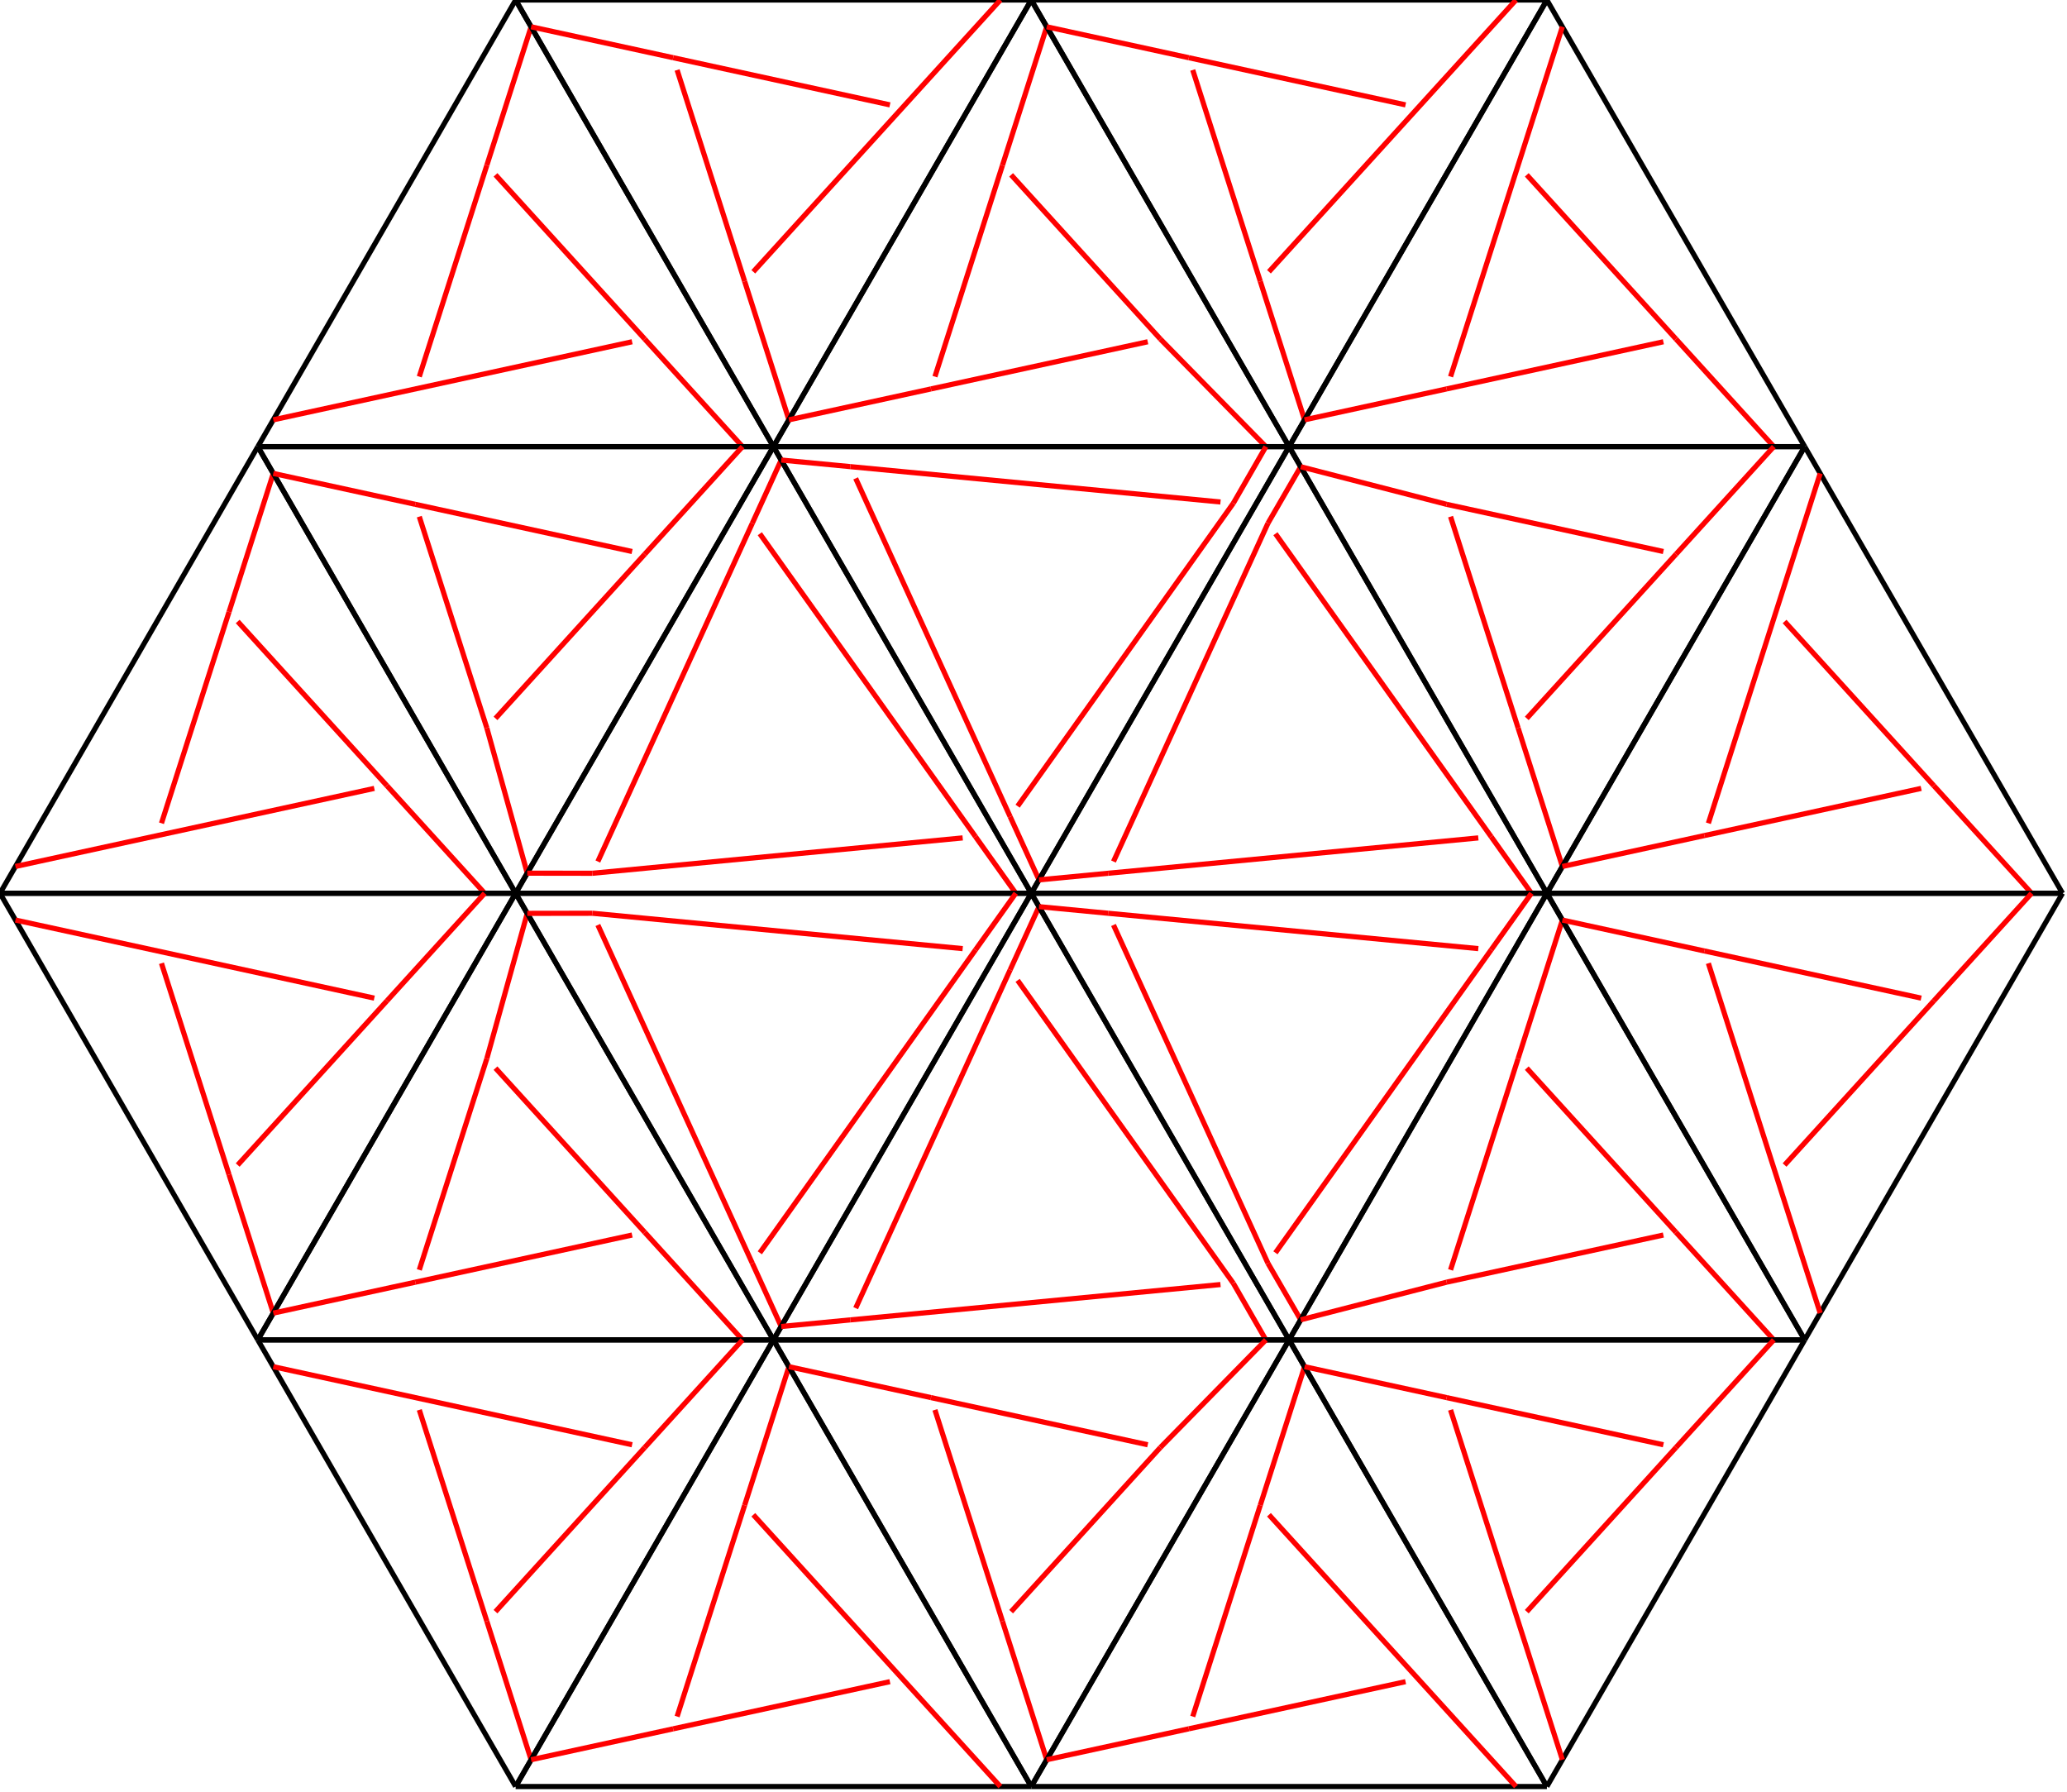
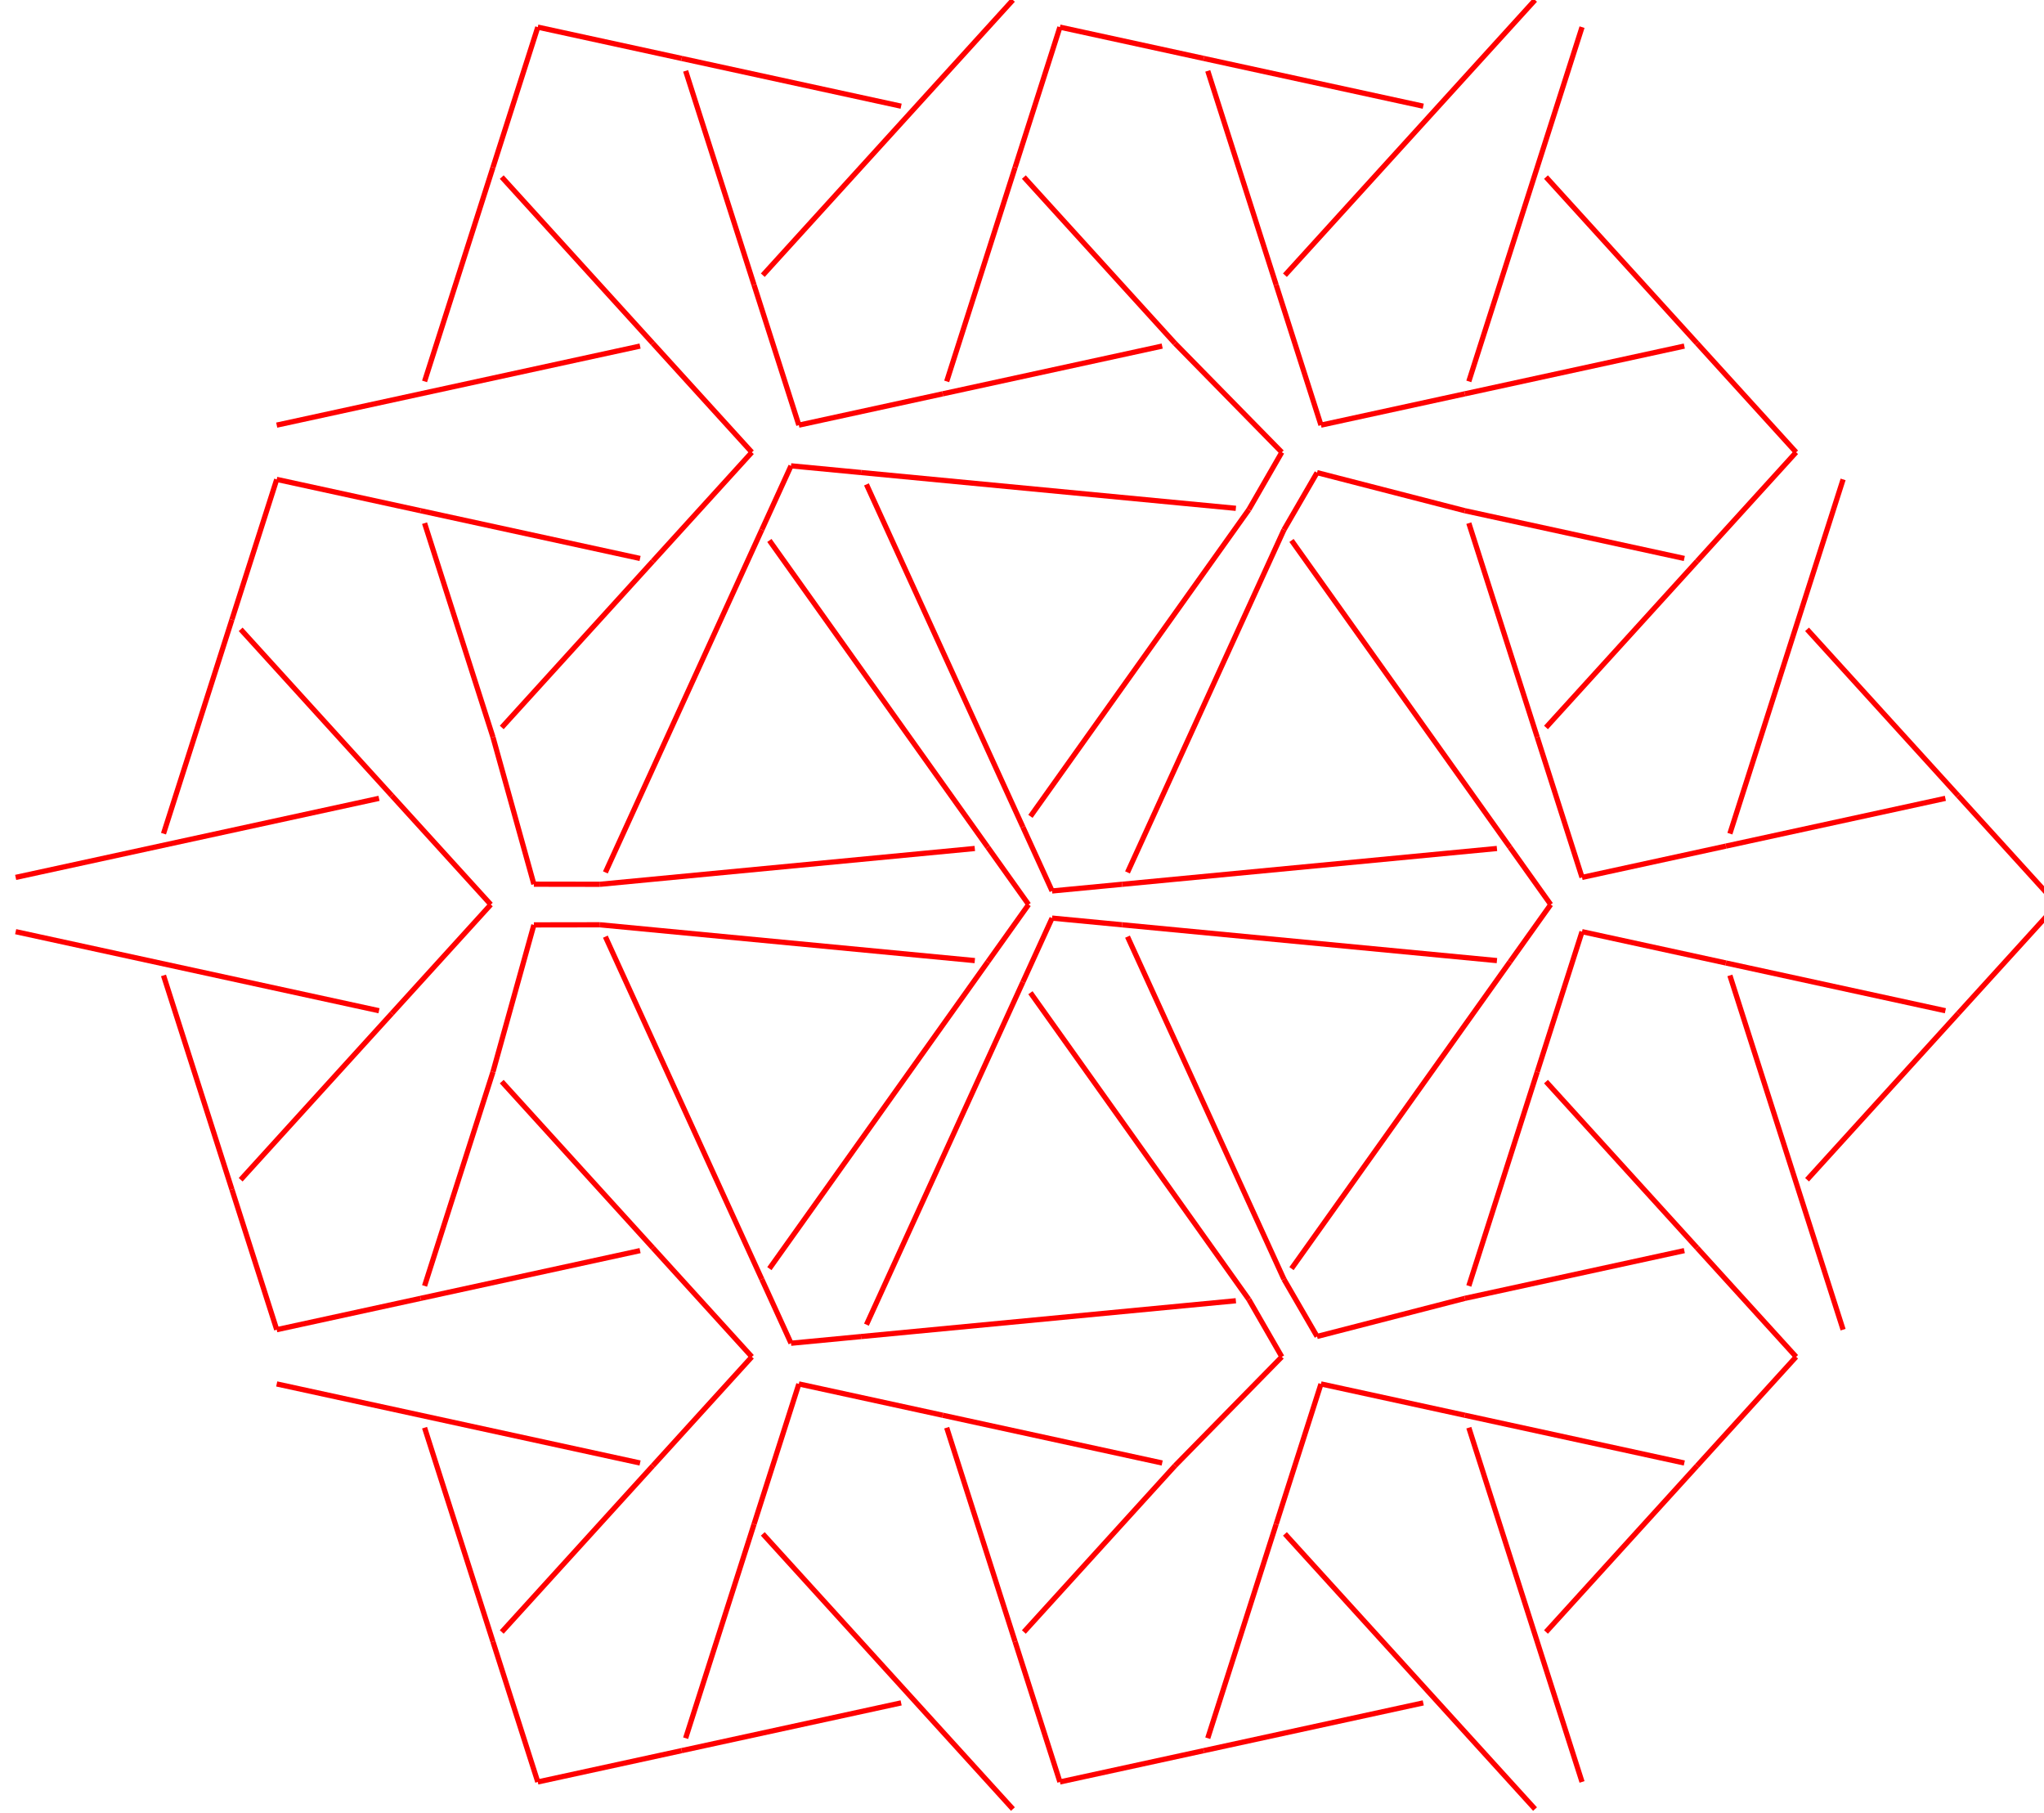
<svg xmlns="http://www.w3.org/2000/svg" baseProfile="tiny" height="100%" version="1.2" width="100%">
  <defs />
-   <line stroke="rgb(0%,0%,0%)" x1="50.0" x2="100.0" y1="86.603" y2="173.205" />
-   <line stroke="rgb(0%,0%,0%)" x1="100.0" x2="0.0" y1="173.205" y2="173.205" />
-   <line stroke="rgb(0%,0%,0%)" x1="0.0" x2="50.0" y1="173.205" y2="86.603" />
  <line stroke="rgb(100%,0%,0%)" x1="44.414" x2="31.316" y1="118.659" y2="159.633" />
  <line stroke="rgb(100%,0%,0%)" x1="75.032" x2="46.096" y1="152.339" y2="120.508" />
  <line stroke="rgb(100%,0%,0%)" x1="3.0" x2="72.589" y1="168.009" y2="152.871" />
  <line stroke="rgb(100%,0%,0%)" x1="75.032" x2="94.0" y1="152.339" y2="173.205" />
  <line stroke="rgb(100%,0%,0%)" x1="44.414" x2="53.0" y1="118.659" y2="91.799" />
-   <line stroke="rgb(0%,0%,0%)" x1="100.0" x2="0.0" y1="173.205" y2="173.205" />
-   <line stroke="rgb(0%,0%,0%)" x1="0.0" x2="50.0" y1="173.205" y2="259.808" />
-   <line stroke="rgb(0%,0%,0%)" x1="50.0" x2="100.0" y1="259.808" y2="173.205" />
  <line stroke="rgb(100%,0%,0%)" x1="75.032" x2="46.096" y1="194.071" y2="225.902" />
  <line stroke="rgb(100%,0%,0%)" x1="3.0" x2="72.589" y1="178.401" y2="193.539" />
  <line stroke="rgb(100%,0%,0%)" x1="44.414" x2="31.316" y1="227.752" y2="186.777" />
  <line stroke="rgb(100%,0%,0%)" x1="44.414" x2="53.0" y1="227.752" y2="254.612" />
  <line stroke="rgb(100%,0%,0%)" x1="75.032" x2="94.0" y1="194.071" y2="173.205" />
-   <line stroke="rgb(0%,0%,0%)" x1="100.0" x2="150.0" y1="173.205" y2="259.808" />
-   <line stroke="rgb(0%,0%,0%)" x1="150.0" x2="50.0" y1="259.808" y2="259.808" />
-   <line stroke="rgb(0%,0%,0%)" x1="50.0" x2="100.0" y1="259.808" y2="173.205" />
  <line stroke="rgb(100%,0%,0%)" x1="94.414" x2="81.316" y1="205.261" y2="246.236" />
  <line stroke="rgb(100%,0%,0%)" x1="125.032" x2="96.096" y1="238.942" y2="207.111" />
  <line stroke="rgb(100%,0%,0%)" x1="80.554" x2="122.589" y1="248.617" y2="239.473" />
  <line stroke="rgb(100%,0%,0%)" x1="80.554" x2="53.0" y1="248.617" y2="254.612" />
  <line stroke="rgb(100%,0%,0%)" x1="125.032" x2="144.0" y1="238.942" y2="259.808" />
  <line stroke="rgb(100%,0%,0%)" x1="94.414" x2="102.25" y1="205.261" y2="177.102" />
-   <line stroke="rgb(0%,0%,0%)" x1="150.0" x2="50.0" y1="259.808" y2="259.808" />
-   <line stroke="rgb(0%,0%,0%)" x1="50.0" x2="100.0" y1="259.808" y2="346.41" />
-   <line stroke="rgb(0%,0%,0%)" x1="100.0" x2="150.0" y1="346.41" y2="259.808" />
  <line stroke="rgb(100%,0%,0%)" x1="125.032" x2="96.096" y1="280.673" y2="312.504" />
  <line stroke="rgb(100%,0%,0%)" x1="53.0" x2="122.589" y1="265.004" y2="280.142" />
  <line stroke="rgb(100%,0%,0%)" x1="94.414" x2="81.316" y1="314.354" y2="273.379" />
  <line stroke="rgb(100%,0%,0%)" x1="94.414" x2="103.0" y1="314.354" y2="341.214" />
  <line stroke="rgb(100%,0%,0%)" x1="125.032" x2="144.0" y1="280.673" y2="259.808" />
-   <line stroke="rgb(0%,0%,0%)" x1="150.0" x2="200.0" y1="259.808" y2="346.41" />
-   <line stroke="rgb(0%,0%,0%)" x1="200.0" x2="100.0" y1="346.41" y2="346.41" />
-   <line stroke="rgb(0%,0%,0%)" x1="100.0" x2="150.0" y1="346.41" y2="259.808" />
  <line stroke="rgb(100%,0%,0%)" x1="144.414" x2="131.316" y1="291.864" y2="332.839" />
  <line stroke="rgb(100%,0%,0%)" x1="194.0" x2="146.095" y1="346.41" y2="293.714" />
  <line stroke="rgb(100%,0%,0%)" x1="130.554" x2="172.589" y1="335.22" y2="326.076" />
  <line stroke="rgb(100%,0%,0%)" x1="130.554" x2="103.0" y1="335.22" y2="341.214" />
  <line stroke="rgb(100%,0%,0%)" x1="144.414" x2="153.0" y1="291.864" y2="265.004" />
-   <line stroke="rgb(0%,0%,0%)" x1="100.0" x2="150.0" y1="0.0" y2="86.603" />
-   <line stroke="rgb(0%,0%,0%)" x1="150.0" x2="50.0" y1="86.603" y2="86.603" />
-   <line stroke="rgb(0%,0%,0%)" x1="50.0" x2="100.0" y1="86.603" y2="0.0" />
  <line stroke="rgb(100%,0%,0%)" x1="94.414" x2="81.316" y1="32.056" y2="73.031" />
  <line stroke="rgb(100%,0%,0%)" x1="125.032" x2="96.096" y1="65.737" y2="33.906" />
  <line stroke="rgb(100%,0%,0%)" x1="53.0" x2="122.589" y1="81.406" y2="66.268" />
  <line stroke="rgb(100%,0%,0%)" x1="125.032" x2="144.0" y1="65.737" y2="86.603" />
  <line stroke="rgb(100%,0%,0%)" x1="94.414" x2="103.0" y1="32.056" y2="5.196" />
-   <line stroke="rgb(0%,0%,0%)" x1="150.0" x2="50.0" y1="86.603" y2="86.603" />
-   <line stroke="rgb(0%,0%,0%)" x1="50.0" x2="100.0" y1="86.603" y2="173.205" />
-   <line stroke="rgb(0%,0%,0%)" x1="100.0" x2="150.0" y1="173.205" y2="86.603" />
  <line stroke="rgb(100%,0%,0%)" x1="125.032" x2="96.096" y1="107.468" y2="139.299" />
  <line stroke="rgb(100%,0%,0%)" x1="80.554" x2="122.589" y1="97.793" y2="106.937" />
  <line stroke="rgb(100%,0%,0%)" x1="94.414" x2="81.316" y1="141.149" y2="100.174" />
  <line stroke="rgb(100%,0%,0%)" x1="94.414" x2="102.25" y1="141.149" y2="169.308" />
  <line stroke="rgb(100%,0%,0%)" x1="80.554" x2="53.0" y1="97.793" y2="91.799" />
  <line stroke="rgb(100%,0%,0%)" x1="125.032" x2="144.0" y1="107.468" y2="86.603" />
-   <line stroke="rgb(0%,0%,0%)" x1="150.0" x2="200.0" y1="86.603" y2="173.205" />
-   <line stroke="rgb(0%,0%,0%)" x1="200.0" x2="100.0" y1="173.205" y2="173.205" />
-   <line stroke="rgb(0%,0%,0%)" x1="100.0" x2="150.0" y1="173.205" y2="86.603" />
  <line stroke="rgb(100%,0%,0%)" x1="145.905" x2="115.946" y1="101.452" y2="167.053" />
  <line stroke="rgb(100%,0%,0%)" x1="189.187" x2="147.355" y1="162.234" y2="103.489" />
  <line stroke="rgb(100%,0%,0%)" x1="114.908" x2="186.699" y1="169.327" y2="162.471" />
  <line stroke="rgb(100%,0%,0%)" x1="114.908" x2="102.25" y1="169.327" y2="169.308" />
  <line stroke="rgb(100%,0%,0%)" x1="189.187" x2="197.0" y1="162.234" y2="173.205" />
  <line stroke="rgb(100%,0%,0%)" x1="145.905" x2="151.5" y1="101.452" y2="89.201" />
-   <line stroke="rgb(0%,0%,0%)" x1="200.0" x2="100.0" y1="173.205" y2="173.205" />
-   <line stroke="rgb(0%,0%,0%)" x1="100.0" x2="150.0" y1="173.205" y2="259.808" />
-   <line stroke="rgb(0%,0%,0%)" x1="150.0" x2="200.0" y1="259.808" y2="173.205" />
  <line stroke="rgb(100%,0%,0%)" x1="189.187" x2="147.355" y1="184.176" y2="242.922" />
  <line stroke="rgb(100%,0%,0%)" x1="114.908" x2="186.699" y1="177.083" y2="183.939" />
  <line stroke="rgb(100%,0%,0%)" x1="145.905" x2="115.946" y1="244.958" y2="179.357" />
  <line stroke="rgb(100%,0%,0%)" x1="145.905" x2="151.5" y1="244.958" y2="257.209" />
  <line stroke="rgb(100%,0%,0%)" x1="114.908" x2="102.25" y1="177.083" y2="177.102" />
  <line stroke="rgb(100%,0%,0%)" x1="189.187" x2="197.0" y1="184.176" y2="173.205" />
-   <line stroke="rgb(0%,0%,0%)" x1="200.0" x2="250.0" y1="173.205" y2="259.808" />
-   <line stroke="rgb(0%,0%,0%)" x1="250.0" x2="150.0" y1="259.808" y2="259.808" />
-   <line stroke="rgb(0%,0%,0%)" x1="150.0" x2="200.0" y1="259.808" y2="173.205" />
  <line stroke="rgb(100%,0%,0%)" x1="195.905" x2="165.946" y1="188.055" y2="253.655" />
  <line stroke="rgb(100%,0%,0%)" x1="239.187" x2="197.355" y1="248.836" y2="190.091" />
  <line stroke="rgb(100%,0%,0%)" x1="164.908" x2="236.699" y1="255.929" y2="249.074" />
  <line stroke="rgb(100%,0%,0%)" x1="164.908" x2="151.5" y1="255.929" y2="257.209" />
  <line stroke="rgb(100%,0%,0%)" x1="239.187" x2="245.5" y1="248.836" y2="259.808" />
  <line stroke="rgb(100%,0%,0%)" x1="195.905" x2="201.5" y1="188.055" y2="175.803" />
-   <line stroke="rgb(0%,0%,0%)" x1="250.0" x2="150.0" y1="259.808" y2="259.808" />
-   <line stroke="rgb(0%,0%,0%)" x1="150.0" x2="200.0" y1="259.808" y2="346.41" />
-   <line stroke="rgb(0%,0%,0%)" x1="200.0" x2="250.0" y1="346.41" y2="259.808" />
  <line stroke="rgb(100%,0%,0%)" x1="225.032" x2="196.095" y1="280.673" y2="312.504" />
  <line stroke="rgb(100%,0%,0%)" x1="180.554" x2="222.589" y1="270.998" y2="280.142" />
  <line stroke="rgb(100%,0%,0%)" x1="194.414" x2="181.316" y1="314.354" y2="273.379" />
  <line stroke="rgb(100%,0%,0%)" x1="194.414" x2="203.0" y1="314.354" y2="341.214" />
  <line stroke="rgb(100%,0%,0%)" x1="180.554" x2="153.0" y1="270.998" y2="265.004" />
  <line stroke="rgb(100%,0%,0%)" x1="225.032" x2="245.5" y1="280.673" y2="259.808" />
-   <line stroke="rgb(0%,0%,0%)" x1="250.0" x2="300.0" y1="259.808" y2="346.41" />
-   <line stroke="rgb(0%,0%,0%)" x1="300.0" x2="200.0" y1="346.41" y2="346.41" />
-   <line stroke="rgb(0%,0%,0%)" x1="200.0" x2="250.0" y1="346.41" y2="259.808" />
  <line stroke="rgb(100%,0%,0%)" x1="244.414" x2="231.316" y1="291.864" y2="332.839" />
  <line stroke="rgb(100%,0%,0%)" x1="294.0" x2="246.095" y1="346.41" y2="293.714" />
  <line stroke="rgb(100%,0%,0%)" x1="230.554" x2="272.589" y1="335.22" y2="326.076" />
  <line stroke="rgb(100%,0%,0%)" x1="230.554" x2="203.0" y1="335.22" y2="341.214" />
  <line stroke="rgb(100%,0%,0%)" x1="244.414" x2="253.0" y1="291.864" y2="265.004" />
-   <line stroke="rgb(0%,0%,0%)" x1="200.0" x2="100.0" y1="0.0" y2="0.0" />
-   <line stroke="rgb(0%,0%,0%)" x1="100.0" x2="150.0" y1="0.0" y2="86.603" />
-   <line stroke="rgb(0%,0%,0%)" x1="150.0" x2="200.0" y1="86.603" y2="0.0" />
  <line stroke="rgb(100%,0%,0%)" x1="194.0" x2="146.095" y1="0.0" y2="52.697" />
  <line stroke="rgb(100%,0%,0%)" x1="130.554" x2="172.589" y1="11.19" y2="20.334" />
  <line stroke="rgb(100%,0%,0%)" x1="144.414" x2="131.316" y1="54.547" y2="13.572" />
  <line stroke="rgb(100%,0%,0%)" x1="144.414" x2="153.0" y1="54.547" y2="81.406" />
  <line stroke="rgb(100%,0%,0%)" x1="130.554" x2="103.0" y1="11.19" y2="5.196" />
-   <line stroke="rgb(0%,0%,0%)" x1="200.0" x2="250.0" y1="0.0" y2="86.603" />
-   <line stroke="rgb(0%,0%,0%)" x1="250.0" x2="150.0" y1="86.603" y2="86.603" />
-   <line stroke="rgb(0%,0%,0%)" x1="150.0" x2="200.0" y1="86.603" y2="0.0" />
  <line stroke="rgb(100%,0%,0%)" x1="194.414" x2="181.316" y1="32.056" y2="73.031" />
  <line stroke="rgb(100%,0%,0%)" x1="225.032" x2="196.095" y1="65.737" y2="33.906" />
  <line stroke="rgb(100%,0%,0%)" x1="180.554" x2="222.589" y1="75.412" y2="66.268" />
  <line stroke="rgb(100%,0%,0%)" x1="180.554" x2="153.0" y1="75.412" y2="81.406" />
  <line stroke="rgb(100%,0%,0%)" x1="225.032" x2="245.5" y1="65.737" y2="86.603" />
  <line stroke="rgb(100%,0%,0%)" x1="194.414" x2="203.0" y1="32.056" y2="5.196" />
-   <line stroke="rgb(0%,0%,0%)" x1="250.0" x2="150.0" y1="86.603" y2="86.603" />
-   <line stroke="rgb(0%,0%,0%)" x1="150.0" x2="200.0" y1="86.603" y2="173.205" />
-   <line stroke="rgb(0%,0%,0%)" x1="200.0" x2="250.0" y1="173.205" y2="86.603" />
  <line stroke="rgb(100%,0%,0%)" x1="239.187" x2="197.355" y1="97.574" y2="156.319" />
  <line stroke="rgb(100%,0%,0%)" x1="164.908" x2="236.699" y1="90.481" y2="97.336" />
  <line stroke="rgb(100%,0%,0%)" x1="195.905" x2="165.946" y1="158.356" y2="92.755" />
  <line stroke="rgb(100%,0%,0%)" x1="195.905" x2="201.5" y1="158.356" y2="170.607" />
  <line stroke="rgb(100%,0%,0%)" x1="164.908" x2="151.5" y1="90.481" y2="89.201" />
  <line stroke="rgb(100%,0%,0%)" x1="239.187" x2="245.5" y1="97.574" y2="86.603" />
-   <line stroke="rgb(0%,0%,0%)" x1="250.0" x2="300.0" y1="86.603" y2="173.205" />
-   <line stroke="rgb(0%,0%,0%)" x1="300.0" x2="200.0" y1="173.205" y2="173.205" />
-   <line stroke="rgb(0%,0%,0%)" x1="200.0" x2="250.0" y1="173.205" y2="86.603" />
  <line stroke="rgb(100%,0%,0%)" x1="245.905" x2="215.946" y1="101.452" y2="167.053" />
  <line stroke="rgb(100%,0%,0%)" x1="289.187" x2="247.355" y1="162.234" y2="103.489" />
  <line stroke="rgb(100%,0%,0%)" x1="214.908" x2="286.699" y1="169.327" y2="162.471" />
  <line stroke="rgb(100%,0%,0%)" x1="214.908" x2="201.5" y1="169.327" y2="170.607" />
  <line stroke="rgb(100%,0%,0%)" x1="289.187" x2="297.0" y1="162.234" y2="173.205" />
  <line stroke="rgb(100%,0%,0%)" x1="245.905" x2="252.25" y1="101.452" y2="90.5" />
-   <line stroke="rgb(0%,0%,0%)" x1="300.0" x2="200.0" y1="173.205" y2="173.205" />
-   <line stroke="rgb(0%,0%,0%)" x1="200.0" x2="250.0" y1="173.205" y2="259.808" />
-   <line stroke="rgb(0%,0%,0%)" x1="250.0" x2="300.0" y1="259.808" y2="173.205" />
  <line stroke="rgb(100%,0%,0%)" x1="289.187" x2="247.355" y1="184.176" y2="242.922" />
  <line stroke="rgb(100%,0%,0%)" x1="214.908" x2="286.699" y1="177.083" y2="183.939" />
  <line stroke="rgb(100%,0%,0%)" x1="245.905" x2="215.946" y1="244.958" y2="179.357" />
  <line stroke="rgb(100%,0%,0%)" x1="245.905" x2="252.25" y1="244.958" y2="255.911" />
  <line stroke="rgb(100%,0%,0%)" x1="214.908" x2="201.5" y1="177.083" y2="175.803" />
  <line stroke="rgb(100%,0%,0%)" x1="289.187" x2="297.0" y1="184.176" y2="173.205" />
-   <line stroke="rgb(0%,0%,0%)" x1="300.0" x2="350.0" y1="173.205" y2="259.808" />
-   <line stroke="rgb(0%,0%,0%)" x1="350.0" x2="250.0" y1="259.808" y2="259.808" />
-   <line stroke="rgb(0%,0%,0%)" x1="250.0" x2="300.0" y1="259.808" y2="173.205" />
  <line stroke="rgb(100%,0%,0%)" x1="294.414" x2="281.316" y1="205.261" y2="246.236" />
  <line stroke="rgb(100%,0%,0%)" x1="325.032" x2="296.096" y1="238.942" y2="207.111" />
  <line stroke="rgb(100%,0%,0%)" x1="280.554" x2="322.589" y1="248.617" y2="239.473" />
  <line stroke="rgb(100%,0%,0%)" x1="280.554" x2="252.25" y1="248.617" y2="255.911" />
  <line stroke="rgb(100%,0%,0%)" x1="325.032" x2="344.0" y1="238.942" y2="259.808" />
  <line stroke="rgb(100%,0%,0%)" x1="294.414" x2="303.0" y1="205.261" y2="178.401" />
-   <line stroke="rgb(0%,0%,0%)" x1="350.0" x2="250.0" y1="259.808" y2="259.808" />
-   <line stroke="rgb(0%,0%,0%)" x1="250.0" x2="300.0" y1="259.808" y2="346.41" />
-   <line stroke="rgb(0%,0%,0%)" x1="300.0" x2="350.0" y1="346.41" y2="259.808" />
  <line stroke="rgb(100%,0%,0%)" x1="325.032" x2="296.096" y1="280.673" y2="312.504" />
  <line stroke="rgb(100%,0%,0%)" x1="280.554" x2="322.589" y1="270.998" y2="280.142" />
  <line stroke="rgb(100%,0%,0%)" x1="303.0" x2="281.316" y1="341.214" y2="273.379" />
  <line stroke="rgb(100%,0%,0%)" x1="280.554" x2="253.0" y1="270.998" y2="265.004" />
  <line stroke="rgb(100%,0%,0%)" x1="325.032" x2="344.0" y1="280.673" y2="259.808" />
-   <line stroke="rgb(0%,0%,0%)" x1="300.0" x2="200.0" y1="0.0" y2="0.0" />
-   <line stroke="rgb(0%,0%,0%)" x1="200.0" x2="250.0" y1="0.0" y2="86.603" />
-   <line stroke="rgb(0%,0%,0%)" x1="250.0" x2="300.0" y1="86.603" y2="0.0" />
  <line stroke="rgb(100%,0%,0%)" x1="294.0" x2="246.095" y1="0.0" y2="52.697" />
  <line stroke="rgb(100%,0%,0%)" x1="230.554" x2="272.589" y1="11.19" y2="20.334" />
  <line stroke="rgb(100%,0%,0%)" x1="244.414" x2="231.316" y1="54.547" y2="13.572" />
  <line stroke="rgb(100%,0%,0%)" x1="244.414" x2="253.0" y1="54.547" y2="81.406" />
  <line stroke="rgb(100%,0%,0%)" x1="230.554" x2="203.0" y1="11.19" y2="5.196" />
-   <line stroke="rgb(0%,0%,0%)" x1="300.0" x2="350.0" y1="0.0" y2="86.603" />
-   <line stroke="rgb(0%,0%,0%)" x1="350.0" x2="250.0" y1="86.603" y2="86.603" />
-   <line stroke="rgb(0%,0%,0%)" x1="250.0" x2="300.0" y1="86.603" y2="0.0" />
  <line stroke="rgb(100%,0%,0%)" x1="303.0" x2="281.316" y1="5.196" y2="73.031" />
  <line stroke="rgb(100%,0%,0%)" x1="325.032" x2="296.096" y1="65.737" y2="33.906" />
  <line stroke="rgb(100%,0%,0%)" x1="280.554" x2="322.589" y1="75.412" y2="66.268" />
  <line stroke="rgb(100%,0%,0%)" x1="280.554" x2="253.0" y1="75.412" y2="81.406" />
  <line stroke="rgb(100%,0%,0%)" x1="325.032" x2="344.0" y1="65.737" y2="86.603" />
-   <line stroke="rgb(0%,0%,0%)" x1="350.0" x2="250.0" y1="86.603" y2="86.603" />
-   <line stroke="rgb(0%,0%,0%)" x1="250.0" x2="300.0" y1="86.603" y2="173.205" />
-   <line stroke="rgb(0%,0%,0%)" x1="300.0" x2="350.0" y1="173.205" y2="86.603" />
  <line stroke="rgb(100%,0%,0%)" x1="325.032" x2="296.096" y1="107.468" y2="139.299" />
  <line stroke="rgb(100%,0%,0%)" x1="280.554" x2="322.589" y1="97.793" y2="106.937" />
  <line stroke="rgb(100%,0%,0%)" x1="294.414" x2="281.316" y1="141.149" y2="100.174" />
  <line stroke="rgb(100%,0%,0%)" x1="294.414" x2="303.0" y1="141.149" y2="168.009" />
  <line stroke="rgb(100%,0%,0%)" x1="280.554" x2="252.25" y1="97.793" y2="90.5" />
  <line stroke="rgb(100%,0%,0%)" x1="325.032" x2="344.0" y1="107.468" y2="86.603" />
-   <line stroke="rgb(0%,0%,0%)" x1="350.0" x2="400.0" y1="86.603" y2="173.205" />
-   <line stroke="rgb(0%,0%,0%)" x1="400.0" x2="300.0" y1="173.205" y2="173.205" />
-   <line stroke="rgb(0%,0%,0%)" x1="300.0" x2="350.0" y1="173.205" y2="86.603" />
  <line stroke="rgb(100%,0%,0%)" x1="353.0" x2="331.316" y1="91.799" y2="159.633" />
  <line stroke="rgb(100%,0%,0%)" x1="375.032" x2="346.096" y1="152.339" y2="120.508" />
  <line stroke="rgb(100%,0%,0%)" x1="330.554" x2="372.589" y1="162.015" y2="152.871" />
  <line stroke="rgb(100%,0%,0%)" x1="330.554" x2="303.0" y1="162.015" y2="168.009" />
  <line stroke="rgb(100%,0%,0%)" x1="375.032" x2="394.0" y1="152.339" y2="173.205" />
-   <line stroke="rgb(0%,0%,0%)" x1="400.0" x2="300.0" y1="173.205" y2="173.205" />
-   <line stroke="rgb(0%,0%,0%)" x1="300.0" x2="350.0" y1="173.205" y2="259.808" />
-   <line stroke="rgb(0%,0%,0%)" x1="350.0" x2="400.0" y1="259.808" y2="173.205" />
  <line stroke="rgb(100%,0%,0%)" x1="375.032" x2="346.096" y1="194.071" y2="225.902" />
  <line stroke="rgb(100%,0%,0%)" x1="330.554" x2="372.589" y1="184.395" y2="193.539" />
  <line stroke="rgb(100%,0%,0%)" x1="353.0" x2="331.316" y1="254.612" y2="186.777" />
  <line stroke="rgb(100%,0%,0%)" x1="330.554" x2="303.0" y1="184.395" y2="178.401" />
  <line stroke="rgb(100%,0%,0%)" x1="375.032" x2="394.0" y1="194.071" y2="173.205" />
</svg>
